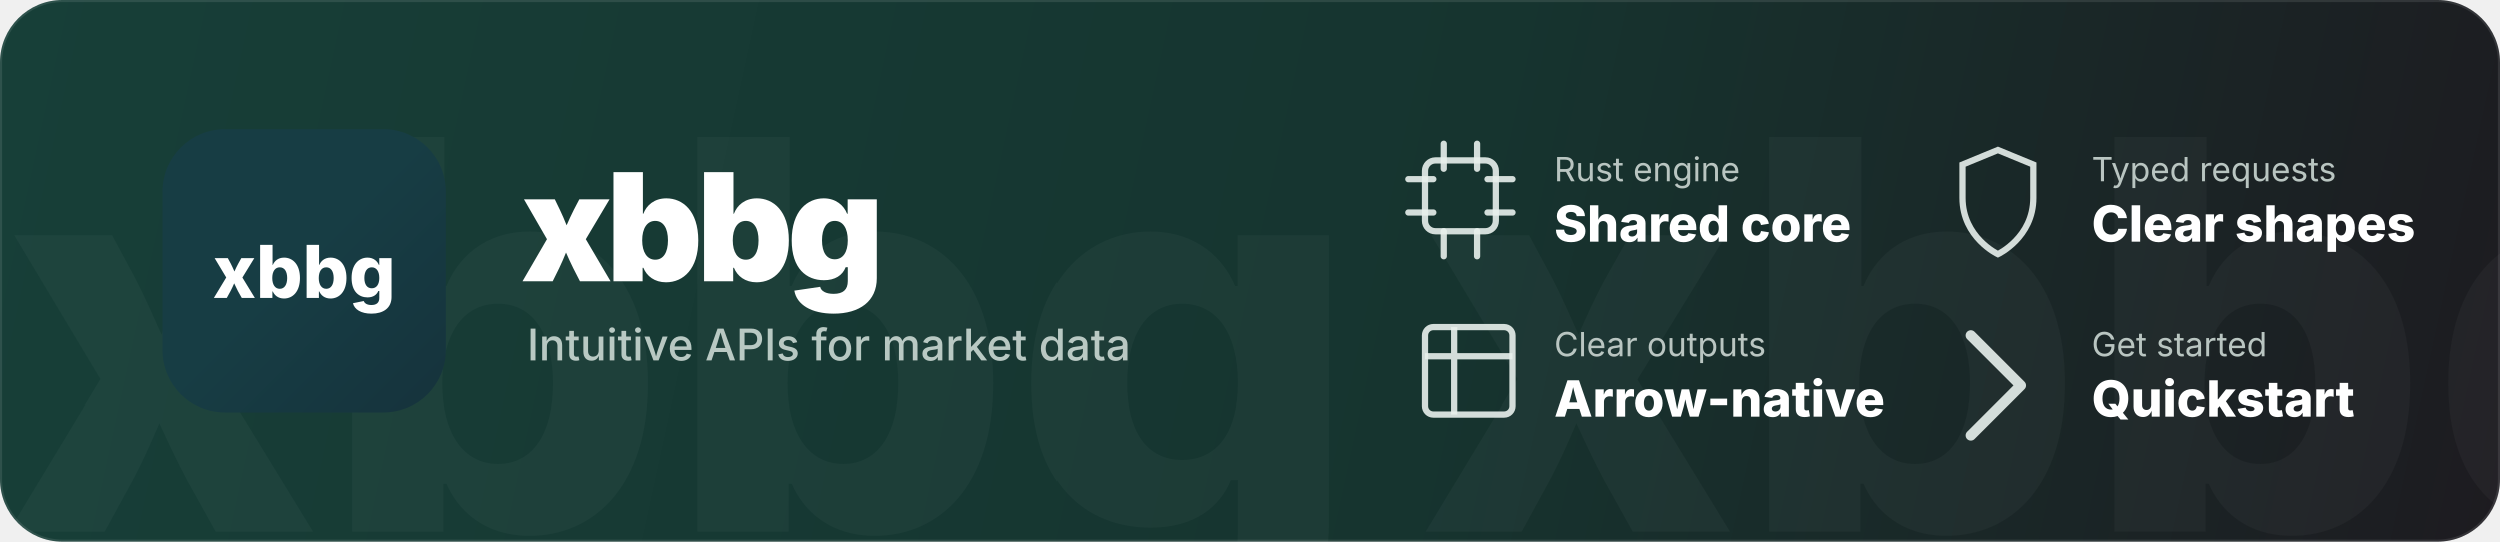
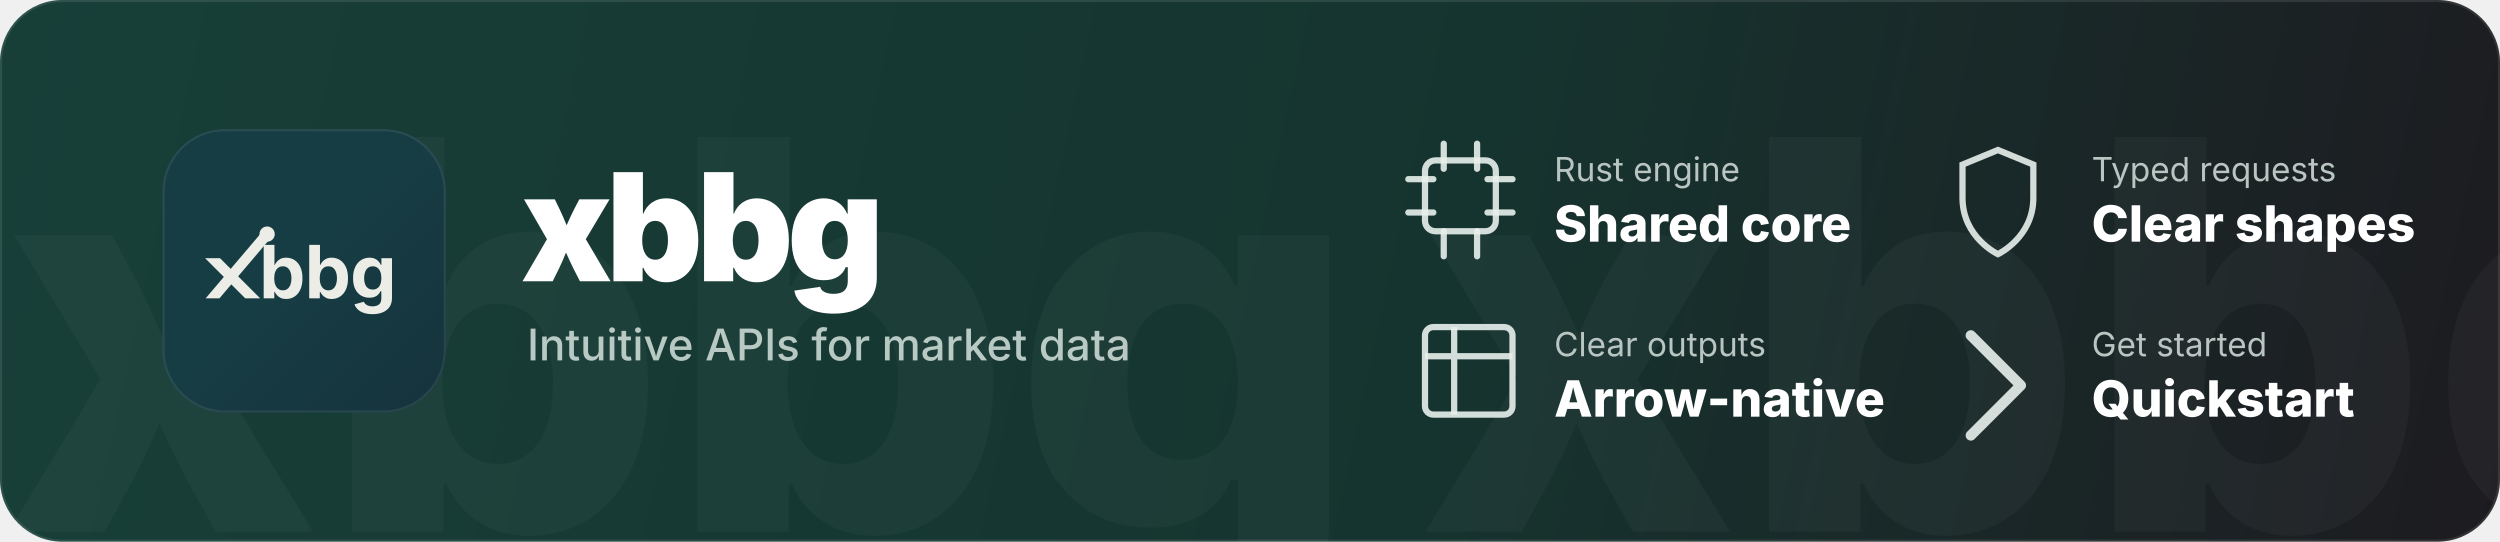
<svg xmlns="http://www.w3.org/2000/svg" width="1200" height="260" viewBox="0 0 1200 260" fill="none" role="img" aria-labelledby="title desc">
  <defs>
    <linearGradient id="card" x1="0" y1="0" x2="1200" y2="260" gradientUnits="userSpaceOnUse">
      <stop offset="0" stop-color="#173f38" />
      <stop offset="0.58" stop-color="#16342f" />
      <stop offset="1" stop-color="#1d1b20" />
    </linearGradient>
    <linearGradient id="mark" x1="78" y1="50" x2="214" y2="186" gradientUnits="userSpaceOnUse">
      <stop stop-color="#173d44" />
      <stop offset="1" stop-color="#142935" />
    </linearGradient>
    <pattern id="watermark" patternUnits="userSpaceOnUse" width="680" height="260">
      <text x="0" y="255" font-family="Inter, Segoe UI, Arial, sans-serif" font-size="260" font-weight="800" fill="#ffffff" opacity="0.032">xbbg</text>
    </pattern>
  </defs>
  <rect x="0" y="0" width="1200" height="260" rx="30" fill="url(#card)" />
  <rect x="0.5" y="0.5" width="1199" height="259" rx="29.5" stroke="#ffffff" stroke-opacity="0.10" />
  <rect x="0" y="0" width="1200" height="260" rx="30" fill="url(#watermark)" />
  <g transform="translate(78 62)">
    <rect width="136" height="136" rx="30" fill="url(#mark)" />
-     <text x="68" y="81" text-anchor="middle" font-family="Inter, Segoe UI, Arial, sans-serif" font-size="35" font-weight="800" fill="#ffffff">xbbg</text>
+     <rect x="0.5" y="0.5" width="135" height="135" rx="29.5" stroke="#ffffff" stroke-opacity="0.08" />
+     <g transform="scale(0.132812)">
+       <g transform="translate(180.9 21.3) scale(1)">
+         <defs>
+           <clipPath id="mark-xband">
+             <rect x="-200" y="445.0" width="1424" height="145.0" />
+           </clipPath>
+           <clipPath id="mark-xabove">
+             <rect x="-200" y="-200" width="1424" height="790.0" />
+           </clipPath>
+         </defs>
+         <g stroke="#ecede7" stroke-width="38.0" stroke-linecap="butt" fill="none">
+           <line x1="-20.0" y1="425.0" x2="165.0" y2="610.0" clip-path="url(#mark-xband)" />
+           <line x1="-17.0" y1="610.0" x2="197.2" y2="358.0" clip-path="url(#mark-xabove)" />
+         </g>
+         <circle cx="197.2" cy="358.0" r="27.6" fill="#ecede7" />
+         <path d="M265.991 592.464Q254.188 592.464 246.018 588.444Q237.847 584.423 232.724 578.522Q227.601 572.621 224.877 566.784H223.061V590.0H184.801V396.753H223.71V469.383H224.877Q227.601 463.676 232.594 457.581Q237.587 451.485 245.758 447.335Q253.929 443.184 266.25 443.184Q282.332 443.184 295.691 451.485Q309.05 459.785 317.026 476.386Q325.002 492.987 325.002 517.759Q325.002 541.883 317.221 558.549Q309.439 575.215 296.08 583.839Q282.721 592.464 265.991 592.464ZM254.059 561.208Q264.175 561.208 271.114 555.631Q278.052 550.054 281.619 540.197Q285.186 530.34 285.186 517.63Q285.186 504.919 281.619 495.192Q278.052 485.465 271.179 479.888Q264.305 474.311 254.059 474.311Q244.072 474.311 237.069 479.694Q230.065 485.076 226.433 494.738Q222.802 504.401 222.802 517.63Q222.802 530.729 226.498 540.521Q230.195 550.313 237.198 555.76Q244.202 561.208 254.059 561.208Z" fill="#ecede7" />
+         <path d="M430.528 592.464Q418.726 592.464 410.555 588.444Q402.384 584.423 397.261 578.522Q392.138 572.621 389.414 566.784H387.599V590.0H349.338V396.753H388.247V469.383H389.414Q392.138 463.676 397.131 457.581Q402.125 451.485 410.296 447.335Q418.466 443.184 430.787 443.184Q446.87 443.184 460.228 451.485Q473.587 459.785 481.563 476.386Q489.54 492.987 489.54 517.759Q489.54 541.883 481.758 558.549Q473.976 575.215 460.618 583.839Q447.259 592.464 430.528 592.464ZM418.596 561.208Q428.712 561.208 435.651 555.631Q442.59 550.054 446.156 540.197Q449.723 530.34 449.723 517.63Q449.723 504.919 446.156 495.192Q442.59 485.465 435.716 479.888Q428.842 474.311 418.596 474.311Q408.609 474.311 401.606 479.694Q394.602 485.076 390.971 494.738Q387.339 504.401 387.339 517.63Q387.339 530.729 391.036 540.521Q394.732 550.313 401.736 555.76Q408.739 561.208 418.596 561.208Z" fill="#ecede7" />
+         <path d="M578.335 647.326Q560.177 647.326 546.689 642.721Q533.201 638.117 524.77 630.076Q516.34 622.035 513.098 611.789L546.559 602.451Q548.375 606.471 552.201 610.297Q556.027 614.123 562.382 616.588Q568.737 619.052 578.075 619.052Q592.99 619.052 601.485 612.243Q609.981 605.434 609.981 591.038V564.32H606.997Q604.404 570.157 599.475 575.604Q594.547 581.051 586.57 584.488Q578.594 587.925 566.792 587.925Q550.45 587.925 537.091 580.273Q523.733 572.621 515.756 556.928Q507.78 541.234 507.78 517.241Q507.78 492.728 515.886 476.257Q523.992 459.785 537.416 451.485Q550.839 443.184 566.921 443.184Q579.113 443.184 587.413 447.27Q595.714 451.355 600.837 457.516Q605.96 463.676 608.554 469.383H610.24V445.0H648.5V588.833Q648.5 608.417 639.486 621.386Q630.472 634.356 614.65 640.841Q598.827 647.326 578.335 647.326ZM578.983 558.354Q588.97 558.354 595.908 553.426Q602.847 548.497 606.479 539.224Q610.11 529.951 610.11 516.981Q610.11 504.141 606.479 494.544Q602.847 484.946 595.908 479.629Q588.97 474.311 578.983 474.311Q568.737 474.311 561.798 479.823Q554.86 485.335 551.293 494.933Q547.726 504.53 547.726 516.981Q547.726 529.691 551.293 538.965Q554.86 548.238 561.863 553.296Q568.867 558.354 578.983 558.354Z" fill="#ecede7" />
+       </g>
+     </g>
  </g>
  <g transform="translate(250 75)" font-family="Inter, Segoe UI, Arial, sans-serif">
    <text x="0" y="60" font-size="72" font-weight="850" letter-spacing="-3" fill="#ffffff">xbbg</text>
    <text x="3" y="98" font-size="21" font-weight="500" fill="#d6e2dd" opacity="0.84">Intuitive APIs for market data</text>
  </g>
  <g transform="translate(684 69)" font-family="Inter, Segoe UI, Arial, sans-serif">
    <g transform="translate(0 0)">
      <rect x="0" y="8" width="34" height="34" rx="5" stroke="#e8f0ec" stroke-width="3" opacity="0.9" />
      <path d="M9 0v12M25 0v12M9 42v12M25 42v12M-8 17h12M-8 33h12M30 17h12M30 33h12" stroke="#e8f0ec" stroke-width="3" stroke-linecap="round" opacity="0.9" />
      <text x="62" y="18" font-size="16" fill="#b9c5c1">Rust engine</text>
      <text x="62" y="47" font-size="24" font-weight="800" fill="#ffffff">Shared core</text>
    </g>
    <g transform="translate(258 0)">
      <path d="M17 3l17 7v16c0 19-17 27-17 27S0 45 0 26V10l17-7z" stroke="#e8f0ec" stroke-width="3" fill="none" opacity="0.9" />
      <text x="62" y="18" font-size="16" fill="#b9c5c1">Typed requests</text>
      <text x="62" y="47" font-size="24" font-weight="800" fill="#ffffff">Clear shapes</text>
    </g>
    <g transform="translate(0 88)">
      <rect x="0" y="0" width="42" height="42" rx="4" stroke="#e8f0ec" stroke-width="3" opacity="0.9" />
      <path d="M0 14h42M14 0v42" stroke="#e8f0ec" stroke-width="3" opacity="0.9" />
      <text x="62" y="14" font-size="16" fill="#b9c5c1">Clear outputs</text>
      <text x="62" y="43" font-size="24" font-weight="800" fill="#ffffff">Arrow-native</text>
    </g>
    <g transform="translate(258 88)">
      <path d="M4 4l24 24L4 52" stroke="#e8f0ec" stroke-width="5" stroke-linecap="round" stroke-linejoin="round" opacity="0.9" />
      <text x="62" y="14" font-size="16" fill="#b9c5c1">Get started</text>
      <text x="62" y="43" font-size="24" font-weight="800" fill="#ffffff">Quickstart</text>
    </g>
  </g>
</svg>
